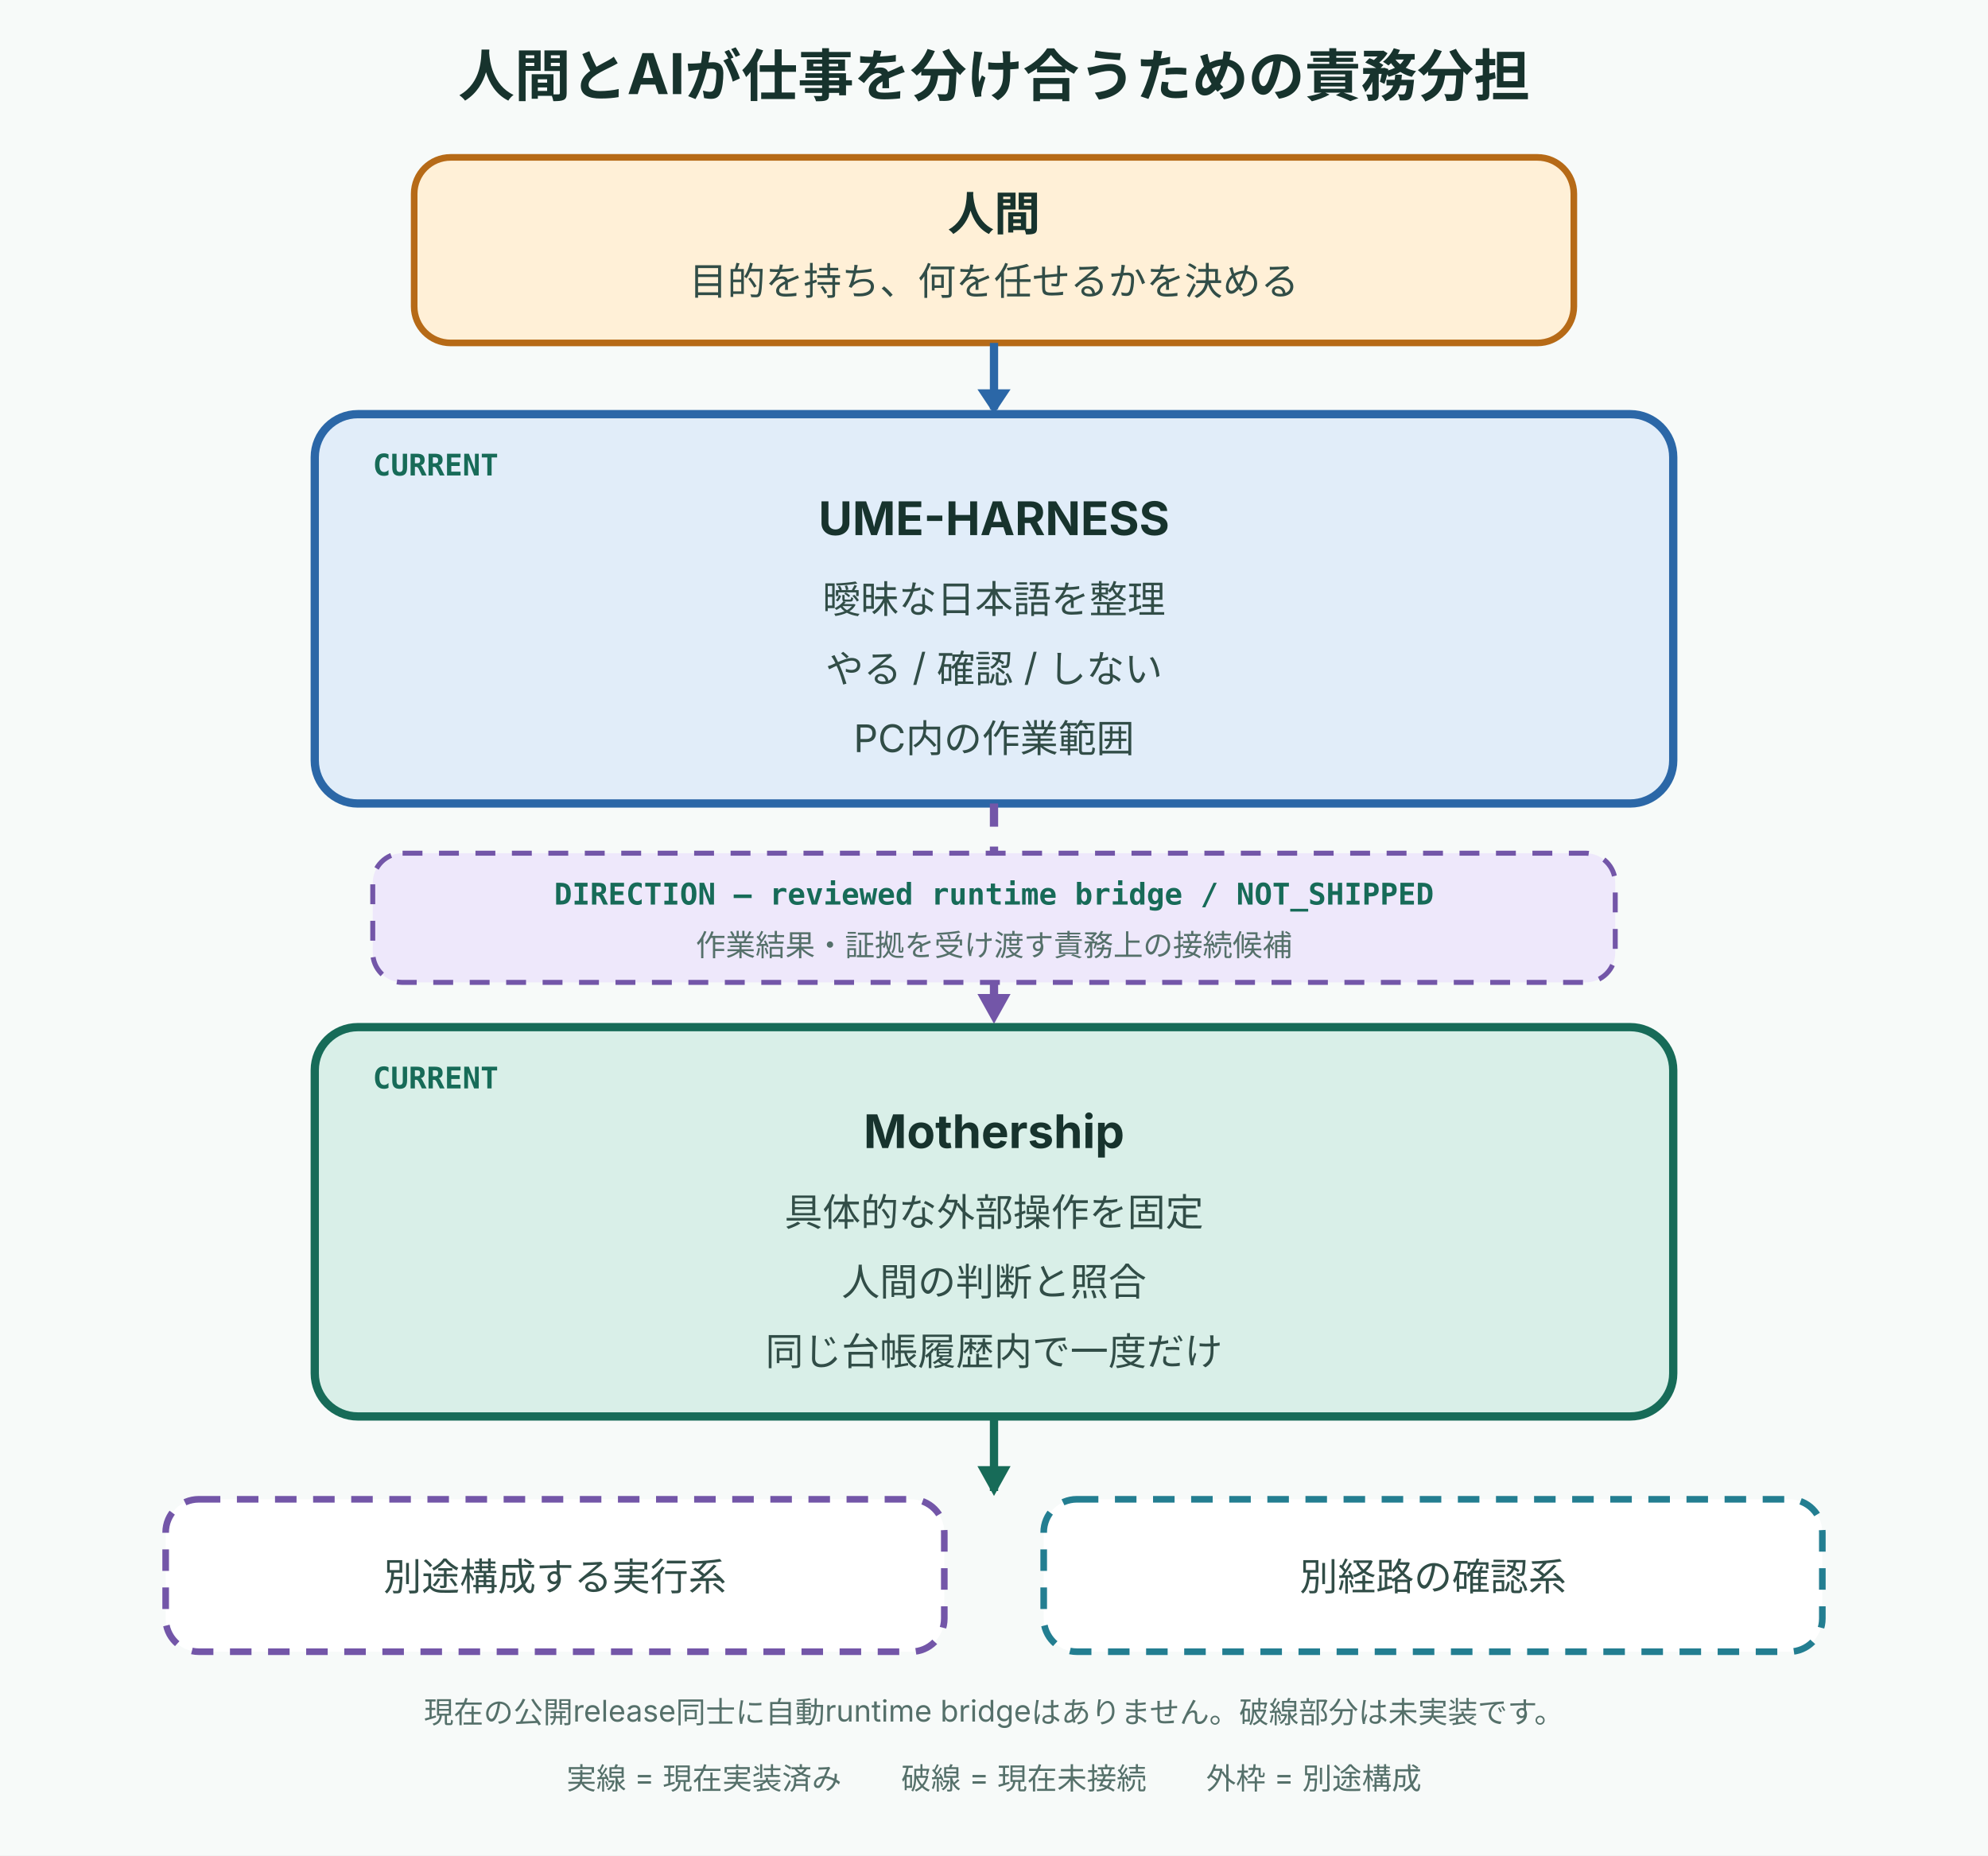
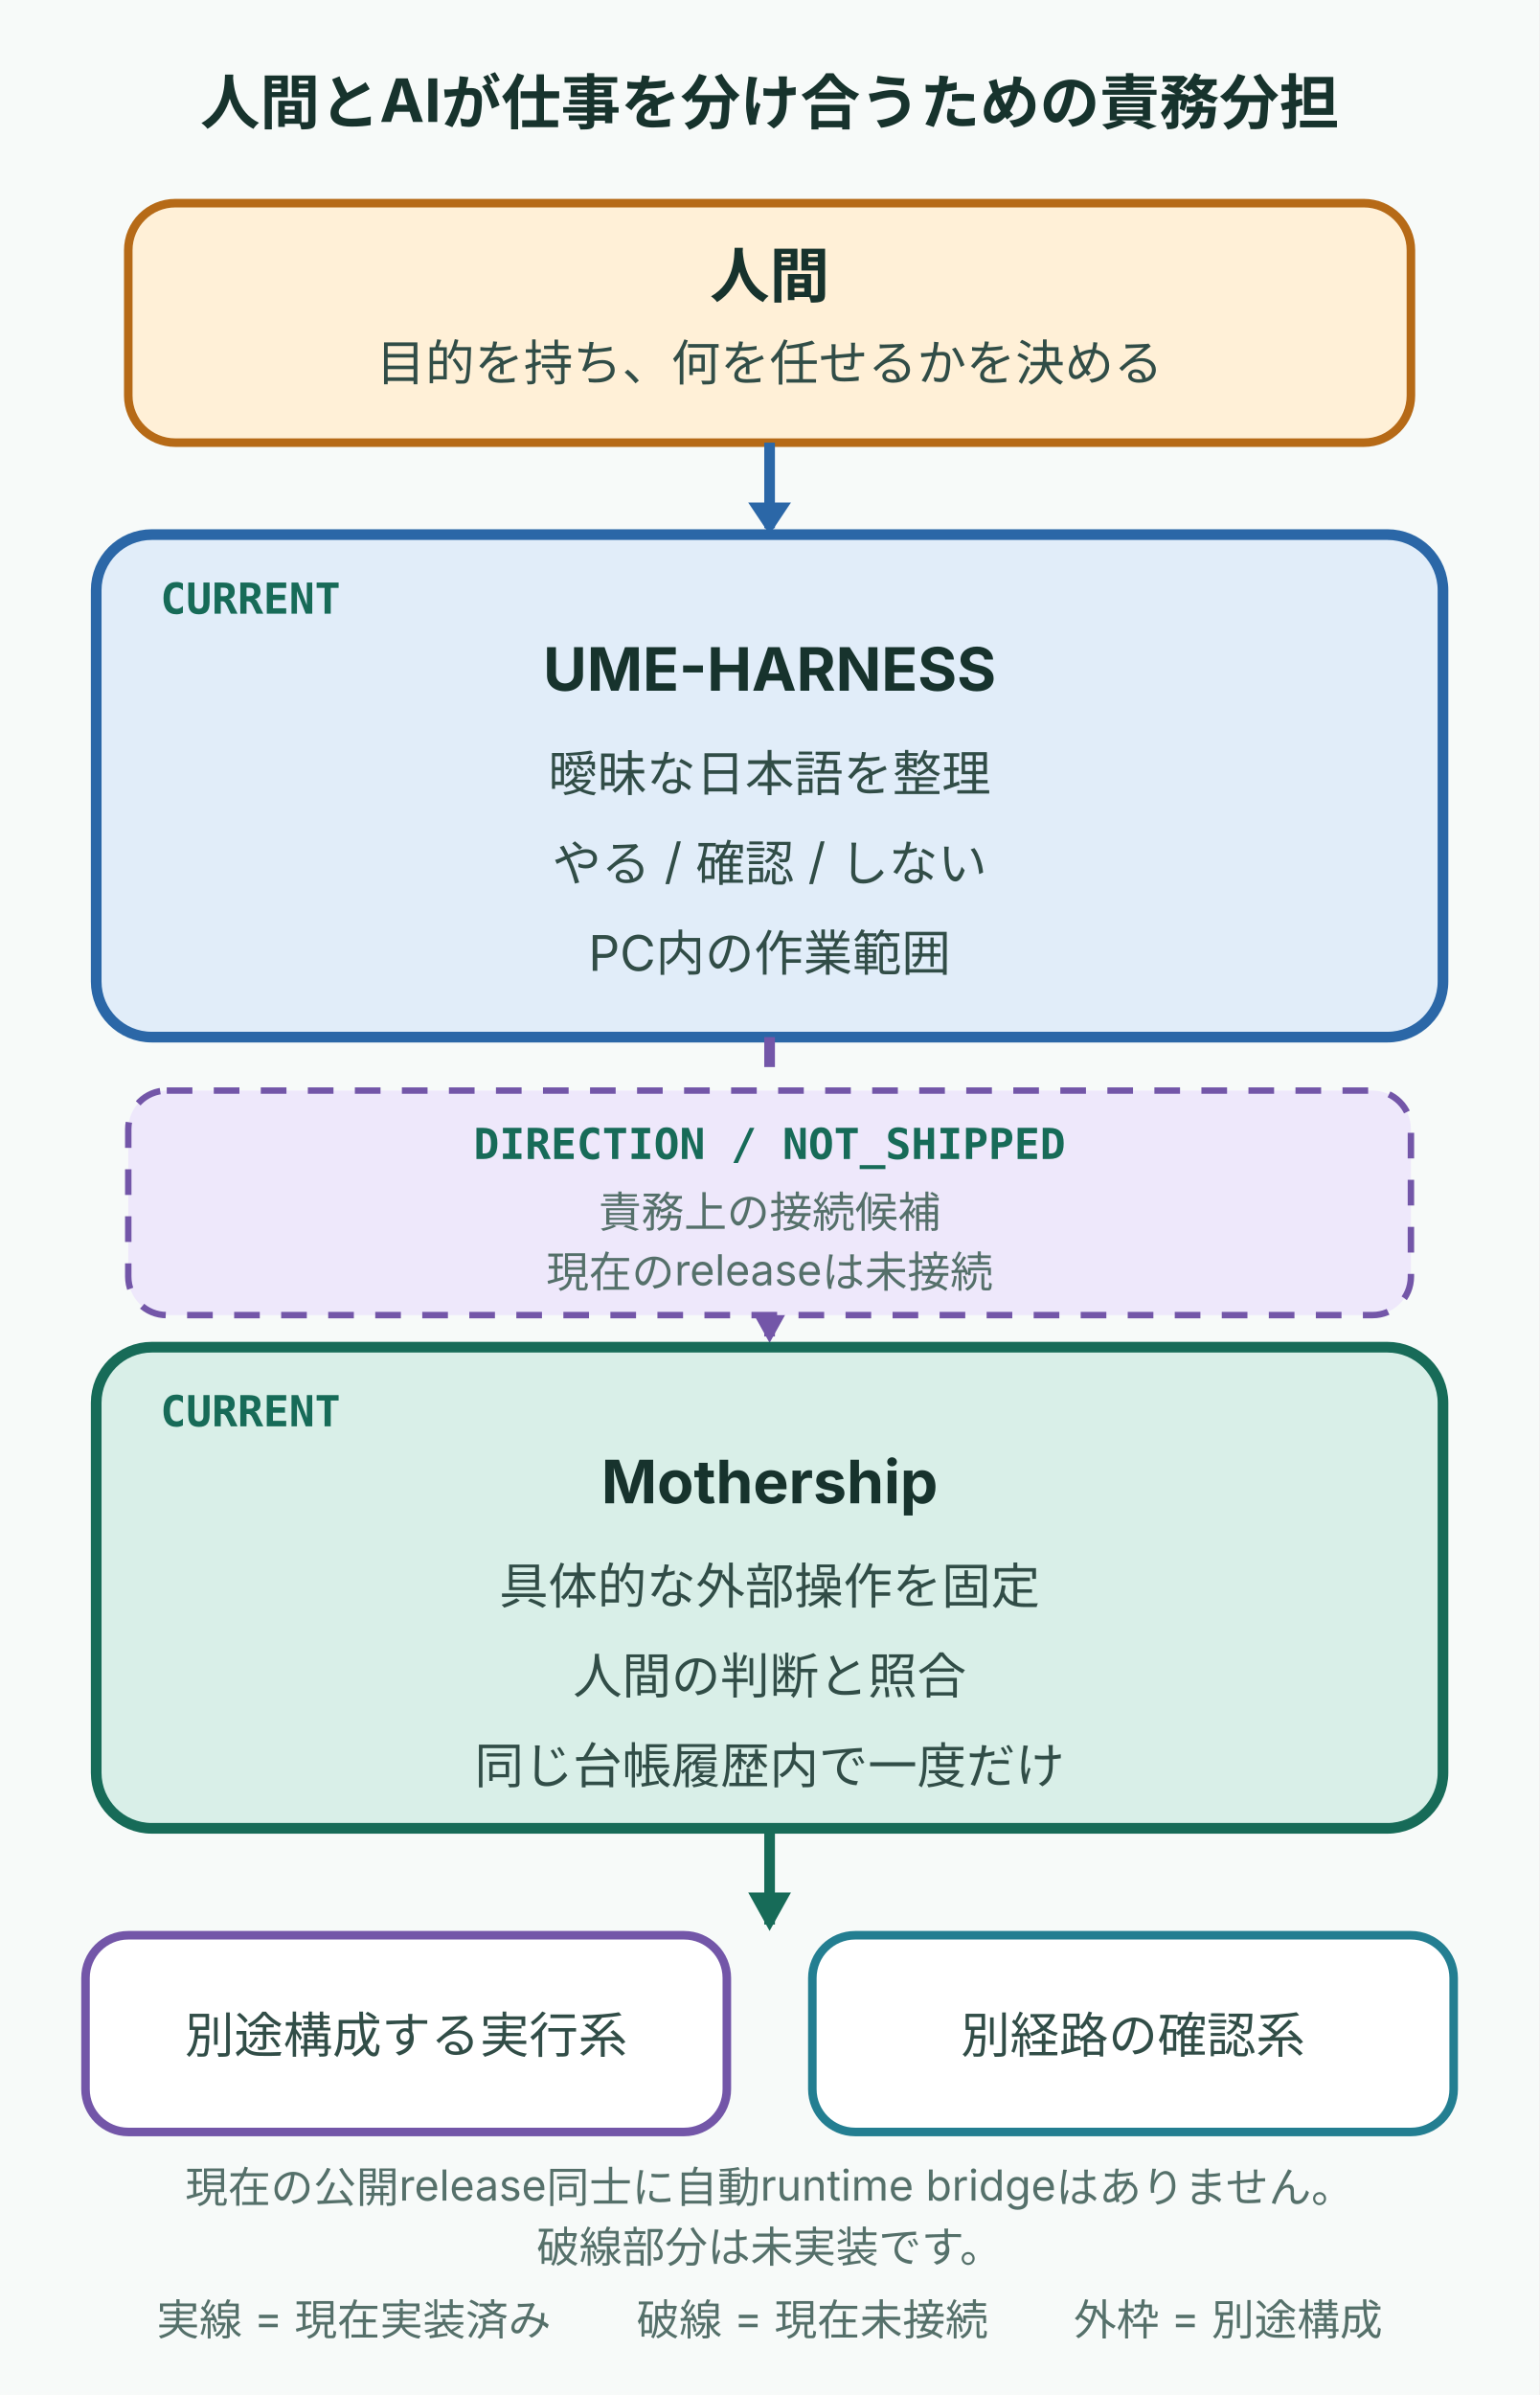
- <svg xmlns="http://www.w3.org/2000/svg" viewBox="0 0 1200 1120" role="img" aria-labelledby="title desc">
+ <svg xmlns="http://www.w3.org/2000/svg" viewBox="0 0 720 1120" role="img" aria-labelledby="title desc">
  <style>
-     .title { font: 700 34px -apple-system, BlinkMacSystemFont, "Segoe UI", sans-serif; fill: #17332d; }
+     .title { font: 700 28px -apple-system, BlinkMacSystemFont, "Segoe UI", sans-serif; fill: #17332d; }
    .label { font: 700 28px -apple-system, BlinkMacSystemFont, "Segoe UI", sans-serif; fill: #17332d; }
-     .state { font: 700 18px ui-monospace, SFMono-Regular, Consolas, monospace; fill: #176b58; }
+     .state { font: 700 20px ui-monospace, SFMono-Regular, Consolas, monospace; fill: #176b58; }
    .body { font: 23px -apple-system, BlinkMacSystemFont, "Segoe UI", sans-serif; fill: #314d47; }
-     .small { font: 18px -apple-system, BlinkMacSystemFont, "Segoe UI", sans-serif; fill: #55706a; }
+     .small { font: 20px -apple-system, BlinkMacSystemFont, "Segoe UI", sans-serif; fill: #55706a; }
  </style>
-   <rect width="1200" height="1120" fill="#f7faf9" />
-   <text class="title" x="600" y="58" text-anchor="middle">人間とAIが仕事を分け合うための責務分担</text>
-   <rect x="250" y="95" width="700" height="112" rx="22" fill="#fff0d7" stroke="#b66a17" stroke-width="4" />
-   <text class="label" x="600" y="139" text-anchor="middle">人間</text>
-   <text class="body" x="600" y="178" text-anchor="middle">目的を持ち、何を任せるかを決める</text>
-   <path d="M600 207 V247" stroke="#2b67a7" stroke-width="5" />
-   <path d="M590 235 L600 250 L610 235" fill="#2b67a7" />
-   <rect x="190" y="250" width="820" height="235" rx="26" fill="#e1edf9" stroke="#2b67a7" stroke-width="5" />
-   <text class="state" x="225" y="287">CURRENT</text>
-   <text class="label" x="600" y="323" text-anchor="middle">UME-HARNESS</text>
-   <text class="body" x="600" y="370" text-anchor="middle">曖昧な日本語を整理</text>
-   <text class="body" x="600" y="412" text-anchor="middle">やる / 確認 / しない</text>
-   <text class="body" x="600" y="454" text-anchor="middle">PC内の作業範囲</text>
-   <path d="M600 485 V615" stroke="#7356a8" stroke-width="5" stroke-dasharray="14 12" />
-   <path d="M590 600 L600 618 L610 600" fill="#7356a8" />
-   <rect x="225" y="515" width="750" height="78" rx="18" fill="#eee8fb" stroke="#7356a8" stroke-width="3" stroke-dasharray="12 10" />
-   <text class="state" x="600" y="546" text-anchor="middle">DIRECTION — reviewed runtime bridge / NOT_SHIPPED</text>
-   <text class="small" x="600" y="577" text-anchor="middle">作業結果・証拠を受け渡す責務上の接続候補</text>
-   <rect x="190" y="620" width="820" height="235" rx="26" fill="#d9efe8" stroke="#176b58" stroke-width="5" />
-   <text class="state" x="225" y="657">CURRENT</text>
-   <text class="label" x="600" y="693" text-anchor="middle">Mothership</text>
-   <text class="body" x="600" y="740" text-anchor="middle">具体的な外部操作を固定</text>
-   <text class="body" x="600" y="782" text-anchor="middle">人間の判断と照合</text>
-   <text class="body" x="600" y="824" text-anchor="middle">同じ台帳履歴内で一度だけ</text>
-   <path d="M600 855 V900" stroke="#176b58" stroke-width="5" />
-   <path d="M590 885 L600 903 L610 885" fill="#176b58" />
-   <rect x="100" y="905" width="470" height="92" rx="20" fill="#ffffff" stroke="#7356a8" stroke-width="4" stroke-dasharray="13 10" />
-   <rect x="630" y="905" width="470" height="92" rx="20" fill="#ffffff" stroke="#237e91" stroke-width="4" stroke-dasharray="13 10" />
-   <text class="body" x="335" y="960" text-anchor="middle">別途構成する実行系</text>
-   <text class="body" x="865" y="960" text-anchor="middle">別経路の確認系</text>
-   <text class="small" x="600" y="1040" text-anchor="middle">現在の公開release同士に自動runtime bridgeはありません。破線部分は未実装です。</text>
-   <text class="small" x="600" y="1080" text-anchor="middle">実線 = 現在実装済み　　破線 = 現在未接続　　外枠 = 別途構成</text>
+   <rect width="720" height="1120" fill="#f7faf9" />
+   <text class="title" x="360" y="58" text-anchor="middle">人間とAIが仕事を分け合うための責務分担</text>
+   <rect x="60" y="95" width="600" height="112" rx="22" fill="#fff0d7" stroke="#b66a17" stroke-width="4" />
+   <text class="label" x="360" y="139" text-anchor="middle">人間</text>
+   <text class="body" x="360" y="178" text-anchor="middle">目的を持ち、何を任せるかを決める</text>
+   <path d="M360 207 V247" stroke="#2b67a7" stroke-width="5" />
+   <path d="M350 235 L360 250 L370 235" fill="#2b67a7" />
+   <rect x="45" y="250" width="630" height="235" rx="26" fill="#e1edf9" stroke="#2b67a7" stroke-width="5" />
+   <text class="state" x="75" y="287">CURRENT</text>
+   <text class="label" x="360" y="323" text-anchor="middle">UME-HARNESS</text>
+   <text class="body" x="360" y="370" text-anchor="middle">曖昧な日本語を整理</text>
+   <text class="body" x="360" y="412" text-anchor="middle">やる / 確認 / しない</text>
+   <text class="body" x="360" y="454" text-anchor="middle">PC内の作業範囲</text>
+   <g data-role="bridge">
+     <path d="M360 485 V625" stroke="#7356a8" stroke-width="5" stroke-dasharray="14 12" />
+     <path d="M350 610 L360 628 L370 610" fill="#7356a8" />
+     <rect x="60" y="510" width="600" height="105" rx="18" fill="#eee8fb" stroke="#7356a8" stroke-width="3" stroke-dasharray="12 10" />
+     <text class="state" x="360" y="542" text-anchor="middle">DIRECTION / NOT_SHIPPED</text>
+     <text class="small" x="360" y="574" text-anchor="middle">責務上の接続候補</text>
+     <text class="small" x="360" y="602" text-anchor="middle">現在のreleaseは未接続</text>
+   </g>
+   <rect x="45" y="630" width="630" height="225" rx="26" fill="#d9efe8" stroke="#176b58" stroke-width="5" />
+   <text class="state" x="75" y="667">CURRENT</text>
+   <text class="label" x="360" y="703" text-anchor="middle">Mothership</text>
+   <text class="body" x="360" y="750" text-anchor="middle">具体的な外部操作を固定</text>
+   <text class="body" x="360" y="792" text-anchor="middle">人間の判断と照合</text>
+   <text class="body" x="360" y="834" text-anchor="middle">同じ台帳履歴内で一度だけ</text>
+   <path d="M360 855 V900" stroke="#176b58" stroke-width="5" />
+   <path d="M350 885 L360 903 L370 885" fill="#176b58" />
+   <rect data-role="external" x="40" y="905" width="300" height="92" rx="20" fill="#ffffff" stroke="#7356a8" stroke-width="4" />
+   <rect data-role="external" x="380" y="905" width="300" height="92" rx="20" fill="#ffffff" stroke="#237e91" stroke-width="4" />
+   <text class="body" x="190" text-anchor="middle">
+     <tspan x="190" y="960">別途構成する実行系</tspan>
+   </text>
+   <text class="body" x="530" text-anchor="middle">
+     <tspan x="530" y="960">別経路の確認系</tspan>
+   </text>
+   <text class="small" x="360" y="1030" text-anchor="middle">現在の公開release同士に自動runtime bridgeはありません。</text>
+   <text class="small" x="360" y="1058" text-anchor="middle">破線部分は未実装です。</text>
+   <text class="small" x="360" y="1092" text-anchor="middle">実線 = 現在実装済み　　破線 = 現在未接続　　外枠 = 別途構成</text>
</svg>
